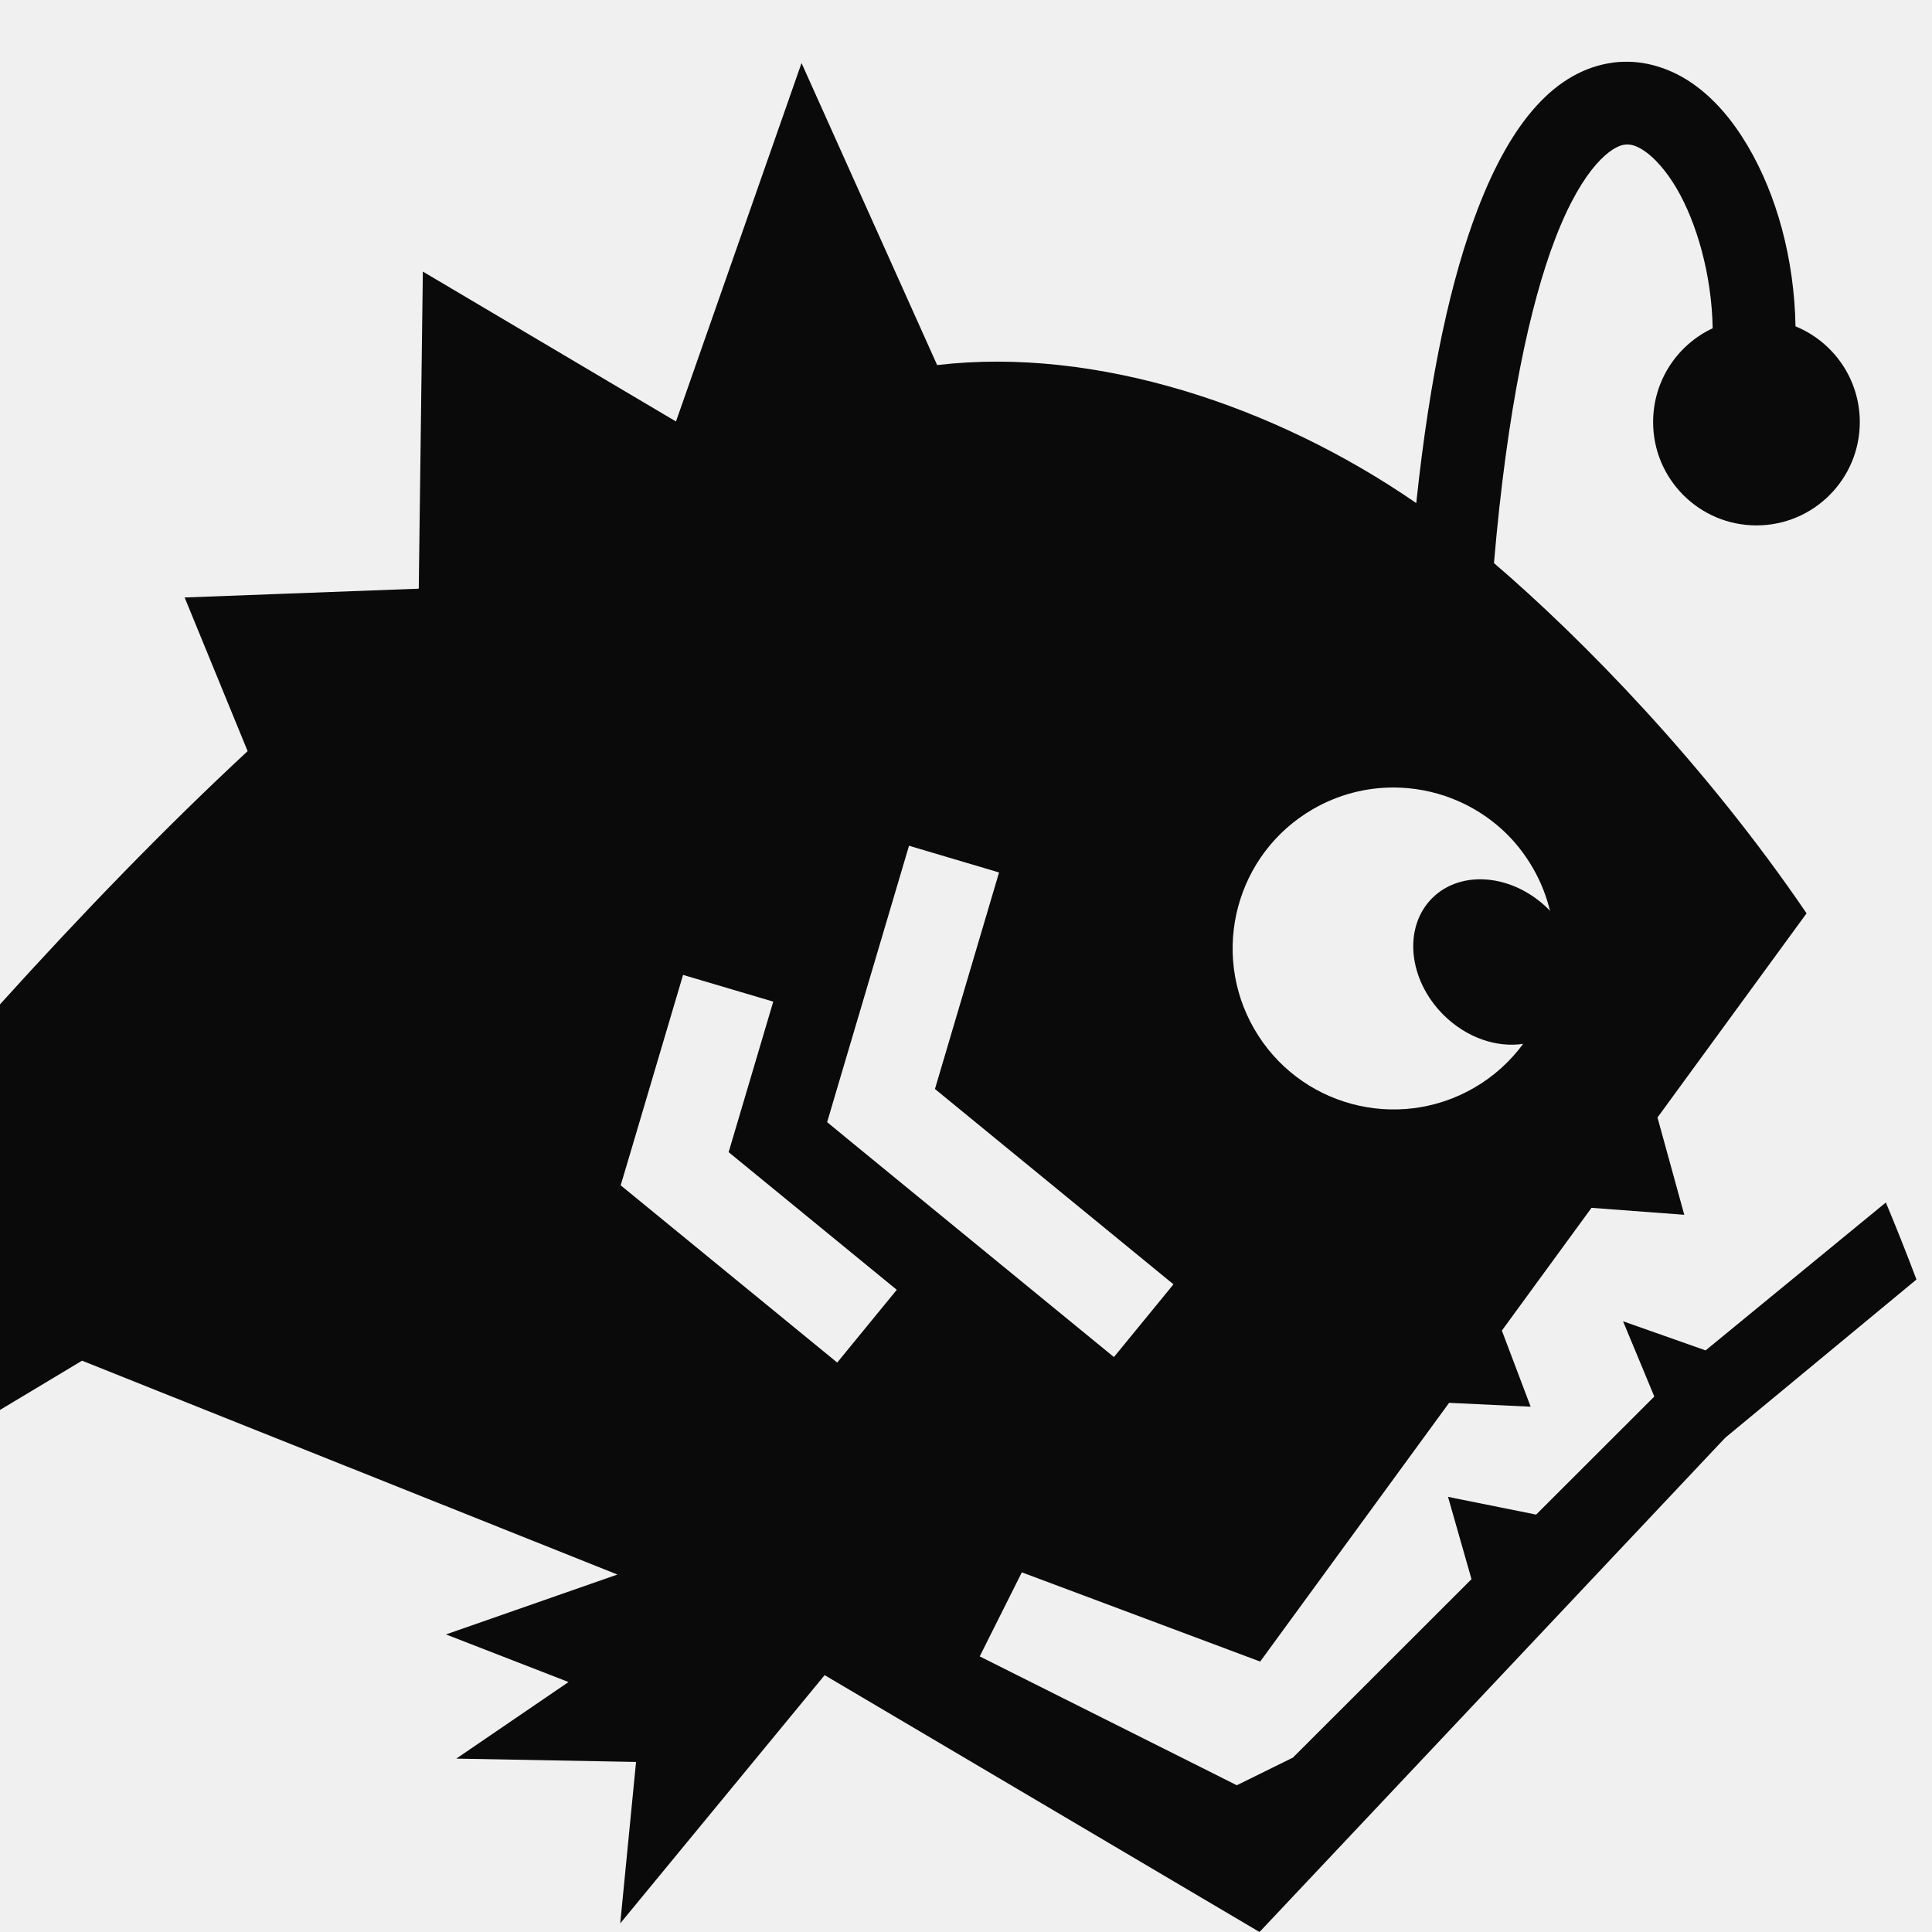
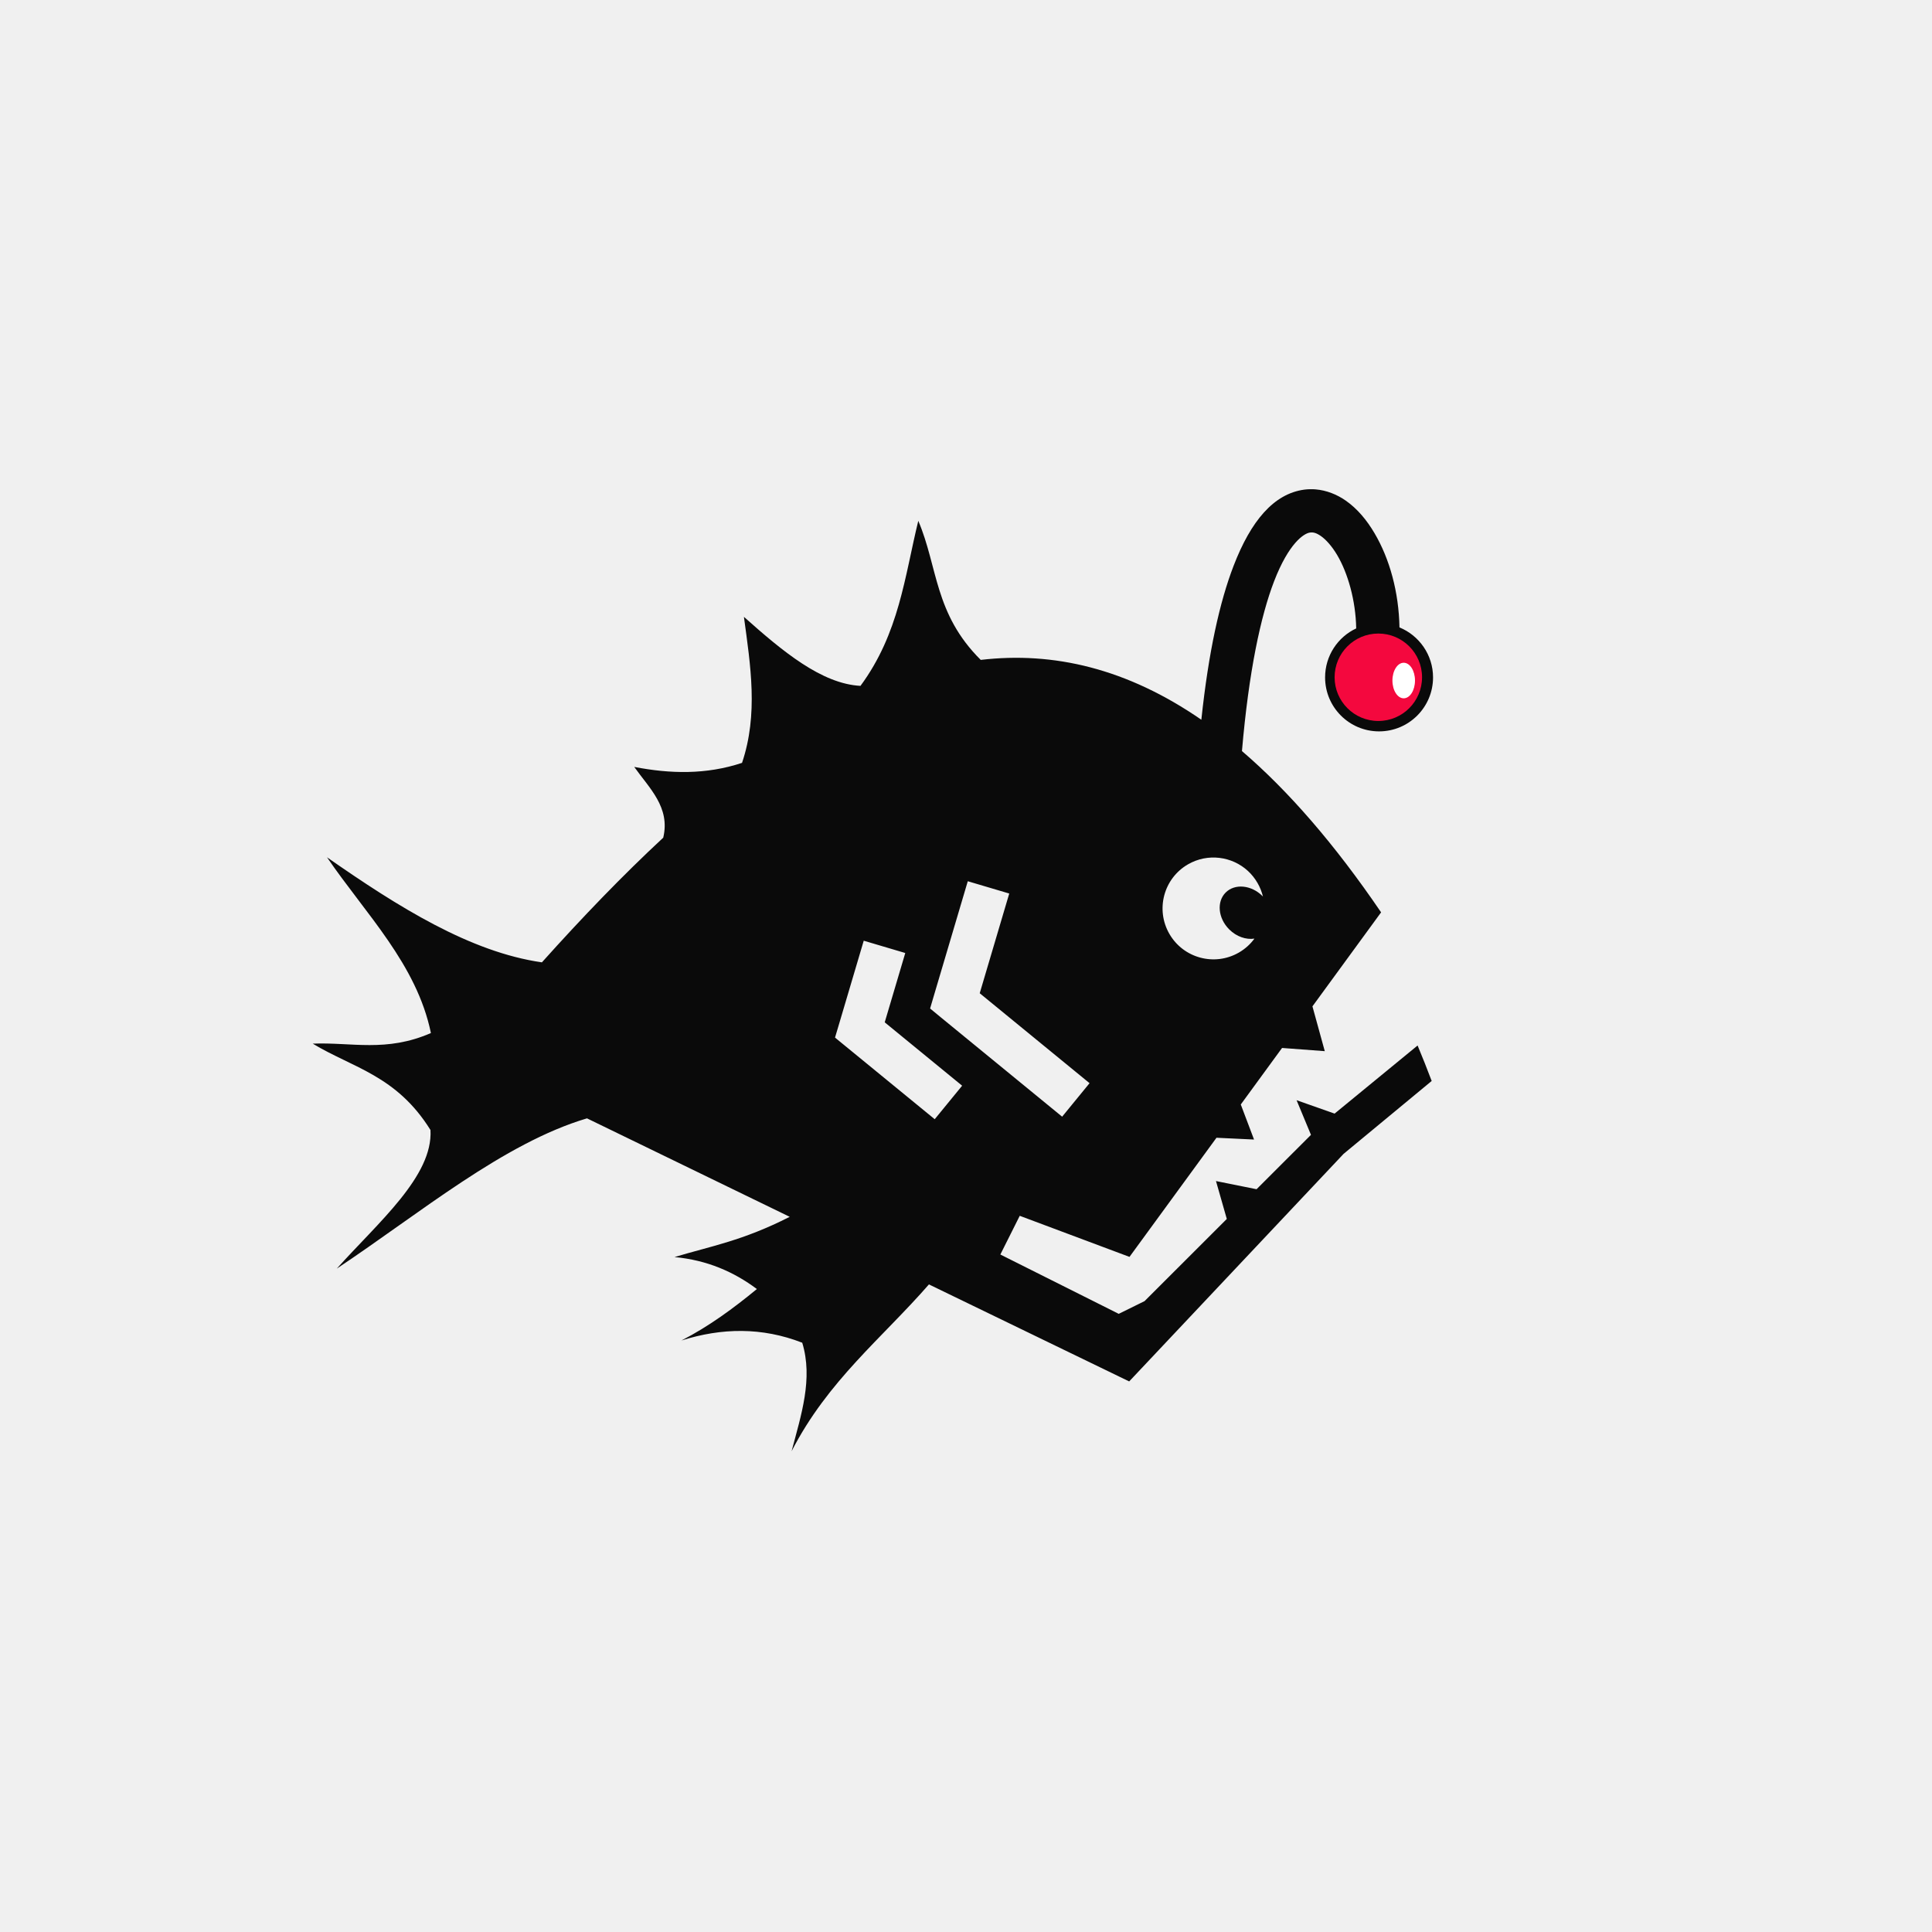
<svg xmlns="http://www.w3.org/2000/svg" viewBox="0 0 512 512" style="height: 512px; width: 512px;" version="1.1" id="svg8">
  <defs id="defs12" />
  <g id="g4493" transform="translate(-1078.237,-603.1186)" class="" style="fill:#1a1a1a">
    <path style="fill:#1a1a1a;fill-opacity:1" id="path4491" d="m 442.906,52.156 c -0.806,0.02 -1.617,0.076 -2.437,0.188 -13.124,1.79 -22.993,13.47 -30.47,32.875 -5.993,15.552 -10.81,37.088 -13.938,66.5 -32.023,-22.095 -63.766,-29.543 -95.28,-25.845 l -26.97,-60.063 -24.968,71.282 -50.343,-29.813 -0.813,63.064 -46.562,1.75 12.53,30.562 c -17.504,16.246 -34.963,34.403 -52.405,53.844 l -92.813,-45.375 44.876,75.906 -36.47,39.095 36.282,2.78 -40.47,59.876 108.064,-64.905 87.56,42.53 -49.75,17.376 35.564,13.814 -32.563,22.22 52.157,0.967 -4.593,46.845 59.312,-72.03 L 365,437.654 496.063,270.47 c -3.87,-6.63 -7.735,-12.974 -11.594,-19.095 l -119.376,150.97 -4.72,5.967 -6.78,-3.406 -44.344,-22.22 8.375,-16.717 37.53,18.81 118.536,-149.872 c -20.158,-29.63 -40.187,-52.59 -60.094,-69.656 2.96,-34.52 8.11,-58.353 13.875,-73.313 6.36,-16.51 12.884,-20.706 15.5,-21.062 1.306,-0.178 2.63,0.047 4.75,1.53 2.118,1.485 4.693,4.293 7,8.19 4.582,7.743 8.005,19.562 8.217,31.686 -7.95,3.715 -13.437,11.804 -13.437,21.157 0,12.878 10.436,23.313 23.313,23.313 12.876,0 23.312,-10.435 23.312,-23.313 0,-9.752 -6.002,-18.114 -14.5,-21.593 -0.284,-15.23 -4.225,-29.62 -10.813,-40.75 -3.322,-5.615 -7.346,-10.478 -12.375,-14 -3.77,-2.642 -8.322,-4.49 -13.125,-4.875 -0.8,-0.065 -1.6,-0.083 -2.406,-0.064 z m -52.344,158.156 c 3.147,-0.125 6.36,0.236 9.563,1.094 3.054,0.82 5.872,2.054 8.438,3.625 -0.14,0 -0.268,-0.03 -0.407,-0.03 -9.922,0 -17.97,6.636 -17.97,14.813 0.002,8.176 8.048,14.812 17.97,14.812 6.503,0 12.16,-2.86 15.313,-7.125 0.645,4.24 0.462,8.684 -0.72,13.094 -4.575,17.074 -22.11,27.2 -39.188,22.625 -17.074,-4.576 -27.23,-22.115 -22.656,-39.19 3.717,-13.872 16.022,-23.176 29.656,-23.718 z m -95.375,11.157 17.907,5.31 -12.75,43.064 47.437,38.844 -11.842,14.468 -52.25,-42.78 -4.782,-3.938 1.75,-5.938 z m -44.937,25.686 17.938,5.313 -8.875,29.936 33.437,27.375 -11.844,14.47 -38.25,-31.313 -4.812,-3.937 1.78,-5.97 z" />
  </g>
  <path d="m -1040.094,0 h 512 v 512 h -512 z" id="path2" style="opacity:1;vector-effect:none;fill:#0a0a0a;fill-opacity:1;stroke-width:1;stroke-linecap:butt;stroke-linejoin:miter;stroke-miterlimit:4;stroke-dasharray:none;stroke-dashoffset:0;stroke-opacity:1" />
  <g id="g4497" transform="translate(-1038.292,-3.889422)" class="">
    <path style="fill:#f4083e;fill-opacity:1" id="path4495" d="m 442.906,52.156 c -0.806,0.02 -1.617,0.076 -2.437,0.188 -13.124,1.79 -22.993,13.47 -30.47,32.875 -5.993,15.552 -10.81,37.088 -13.938,66.5 -32.023,-22.095 -63.766,-29.543 -95.28,-25.845 l -26.97,-60.063 -24.968,71.282 -50.343,-29.813 -0.813,63.064 -46.562,1.75 12.53,30.562 c -17.504,16.246 -34.963,34.403 -52.405,53.844 l -92.813,-45.375 44.876,75.906 -51.044,4.579 50.856,37.296 -40.47,59.876 108.064,-64.905 87.56,42.53 -49.75,17.376 35.564,13.814 -32.563,22.22 52.157,0.967 -4.593,46.845 59.312,-72.03 86.484,41.897 92.611,-98.285 38.04,-31.477 c -1.995,-5.297 -4.027,-10.388 -6.086,-15.318 l -35.847,29.413 -16.419,-5.79 6.217,14.968 -23.502,23.479 -17.523,-3.525 4.671,16.368 -35.521,35.489 -11.159,5.495 -6.78,-3.406 -44.344,-22.22 8.375,-16.717 47.4,17.743 37.574,-51.453 16.219,0.77 -5.725,-15.14 17.827,-24.412 18.448,1.383 -5.326,-19.351 L 473.69,234.907 c -20.158,-29.63 -40.187,-52.59 -60.094,-69.656 2.96,-34.52 8.11,-58.353 13.875,-73.313 6.36,-16.51 12.884,-20.706 15.5,-21.062 1.306,-0.178 2.63,0.047 4.75,1.53 2.118,1.485 4.693,4.293 7,8.19 4.582,7.743 8.005,19.562 8.217,31.686 -7.95,3.715 -13.437,11.804 -13.437,21.157 0,12.878 10.436,23.313 23.313,23.313 12.876,0 23.312,-10.435 23.312,-23.313 0,-9.752 -6.002,-18.114 -14.5,-21.593 -0.284,-15.23 -4.225,-29.62 -10.813,-40.75 -3.322,-5.615 -7.346,-10.478 -12.375,-14 -3.77,-2.642 -8.322,-4.49 -13.125,-4.875 -0.8,-0.065 -1.6,-0.083 -2.406,-0.064 z m -29.627,166.22 c 2.314,2.137 4.33,4.664 5.988,7.536 1.58,2.739 2.7,5.605 3.403,8.53 -0.099,-0.099 -0.168,-0.211 -0.267,-0.309 -7.016,-7.016 -17.399,-8.014 -23.181,-2.232 -5.78,5.783 -4.783,16.164 2.233,23.18 4.598,4.598 10.621,6.576 15.866,5.79 -2.542,3.454 -5.814,6.467 -9.768,8.75 -15.308,8.838 -34.867,3.599 -43.708,-11.712 -8.837,-15.309 -3.617,-34.892 11.691,-43.732 12.437,-7.181 27.717,-5.059 37.741,4.199 z M 295.187,221.469 l 17.907,5.31 -12.75,43.064 47.437,38.844 -11.842,14.468 -52.25,-42.78 -4.782,-3.938 1.75,-5.938 z m -44.937,25.686 17.938,5.313 -8.875,29.936 33.437,27.375 -11.844,14.47 -38.25,-31.313 -4.812,-3.937 1.78,-5.97 z" />
  </g>
  <path style="fill:#0a0a0a;fill-opacity:1" id="path4509" d="m 380.278,-516.268 c -0.806,0.02 -1.617,0.076 -2.437,0.188 -13.124,1.79 -22.993,13.47 -30.47,32.875 -5.993,15.552 -10.81,37.088 -13.938,66.5 -32.023,-22.095 -63.766,-29.543 -95.28,-25.845 l -26.97,-60.063 -24.968,71.282 -50.343,-29.813 -0.813,63.064 -46.562,1.75 12.53,30.562 c -17.504,16.246 -34.963,34.403 -52.405,53.844 l -92.813,-45.375 44.876,75.906 -51.044,4.579 50.856,37.296 -40.47,59.876 108.064,-64.905 87.56,42.53 -49.75,17.376 35.564,13.814 -32.563,22.22 52.157,0.967 -4.593,46.845 59.312,-72.03 86.484,41.897 92.611,-98.285 38.04,-31.477 c -1.995,-5.297 -4.027,-10.388 -6.086,-15.318 l -35.847,29.413 -16.419,-5.79 6.217,14.968 -23.502,23.479 -17.523,-3.525 4.671,16.368 -35.521,35.489 -11.159,5.495 -6.78,-3.406 -44.344,-22.22 8.375,-16.717 47.4,17.743 37.574,-51.453 16.219,0.77 -5.725,-15.14 17.827,-24.412 18.448,1.383 -5.326,-19.351 29.65,-40.602 c -20.158,-29.63 -40.187,-52.59 -60.094,-69.656 2.96,-34.52 8.11,-58.353 13.875,-73.313 6.36,-16.51 12.884,-20.706 15.5,-21.062 1.306,-0.178 2.63,0.047 4.75,1.53 2.118,1.485 4.693,4.293 7,8.19 4.582,7.743 8.005,19.562 8.217,31.686 -7.95,3.715 -13.437,11.804 -13.437,21.157 0,12.878 10.436,23.313 23.313,23.313 12.876,0 23.312,-10.435 23.312,-23.313 0,-9.752 -6.002,-18.114 -14.5,-21.593 -0.284,-15.23 -4.225,-29.62 -10.813,-40.75 -3.322,-5.615 -7.346,-10.478 -12.375,-14 -3.77,-2.642 -8.322,-4.49 -13.125,-4.875 -0.8,-0.065 -1.6,-0.083 -2.406,-0.064 z m -29.627,166.22 c 2.314,2.137 4.33,4.664 5.988,7.536 1.58,2.739 2.7,5.605 3.403,8.53 -0.099,-0.099 -0.168,-0.211 -0.267,-0.309 -7.016,-7.016 -17.399,-8.014 -23.181,-2.232 -5.78,5.783 -4.783,16.164 2.233,23.18 4.598,4.598 10.621,6.576 15.866,5.79 -2.542,3.454 -5.814,6.467 -9.768,8.75 -15.308,8.838 -34.867,3.599 -43.708,-11.712 -8.837,-15.309 -3.617,-34.892 11.691,-43.732 12.437,-7.181 27.717,-5.059 37.741,4.199 z m -118.092,3.093 17.907,5.31 -12.75,43.064 47.437,38.844 -11.842,14.468 -52.25,-42.78 -4.782,-3.938 1.75,-5.938 z m -44.937,25.686 17.938,5.313 -8.875,29.936 33.437,27.375 -11.844,14.47 -38.25,-31.313 -4.812,-3.937 1.78,-5.97 z" />
-   <path d="m 467.23,597.81 c -0.947,0.024 -1.9,0.089 -2.863,0.221 -15.417,2.103 -27.01,15.824 -35.794,38.619 -7.04,18.269 -12.699,43.568 -16.373,78.119 -37.618,-25.956 -84.972,-41.503 -126.966,-36.576 l -35.939,-80.037 -33.271,94.987 -67.085,-39.727 -1.083,84.036 -62.046,2.332 16.697,40.725 c -23.325,21.649 -46.59,45.844 -69.832,71.75 l -123.678,-60.465 59.8,101.149 -68.018,6.101 67.768,49.699 -53.928,79.788 144.001,-86.489 141.885,56.673 -45.438,15.87 32.481,12.617 -29.74,20.294 47.636,0.883 -4.195,42.785 54.171,-65.787 115.245,68.068 123.41,-130.971 50.69,-41.945 c -2.658,-7.059 -5.366,-13.843 -8.11,-20.412 l -47.768,39.194 -21.879,-7.715 8.285,19.945 -31.318,31.287 -23.351,-4.697 6.224,21.811 -47.334,47.291 -14.87,7.323 -9.035,-4.539 -59.091,-29.609 11.16,-22.276 63.163,23.643 50.069,-68.563 21.612,1.027 -7.629,-20.174 23.756,-32.531 24.583,1.842 -7.098,-25.786 39.511,-54.105 c -26.862,-39.484 -59.461,-72.772 -82.846,-92.82 3.477,-40.552 9.527,-68.549 16.299,-86.123 7.471,-19.395 15.135,-24.324 18.208,-24.742 1.534,-0.209 3.09,0.055 5.58,1.797 2.488,1.744 5.513,5.043 8.223,9.621 5.383,9.096 9.404,22.98 9.653,37.222 -9.339,4.364 -15.785,13.866 -15.785,24.854 0,15.128 12.259,27.386 27.386,27.386 15.126,0 27.385,-12.258 27.385,-27.386 0,-11.456 -7.051,-21.279 -17.034,-25.366 -0.334,-17.891 -4.963,-34.795 -12.702,-47.87 -3.902,-6.596 -8.63,-12.309 -14.537,-16.446 -4.429,-3.104 -9.776,-5.275 -15.418,-5.727 -0.94,-0.076 -1.88,-0.098 -2.826,-0.075 z m -32.086,203.647 c 3.083,2.848 5.77,6.215 7.98,10.042 2.105,3.65 3.598,7.468 4.535,11.366 -0.132,-0.132 -0.224,-0.281 -0.355,-0.412 -9.349,-9.349 -23.185,-10.68 -30.89,-2.975 -7.702,7.706 -6.373,21.54 2.976,30.889 6.128,6.128 14.153,8.763 21.142,7.715 -3.387,4.603 -7.747,8.618 -13.016,11.659 -20.399,11.777 -46.463,4.796 -58.244,-15.607 -11.776,-20.4 -4.82,-46.496 15.579,-58.275 16.573,-9.569 36.935,-6.741 50.292,5.595 z m -157.364,4.122 23.862,7.076 -16.99,57.385 63.212,51.762 -15.78,19.279 -69.626,-57.007 -6.372,-5.248 2.332,-7.913 z m -59.881,34.228 23.903,7.08 -11.826,39.891 44.557,36.479 -15.783,19.282 -50.97,-41.726 -6.412,-5.246 2.372,-7.955 z" id="path4535" style="fill:#0a0a0a;fill-opacity:1;stroke-width:1" />
  <path style="fill:#000000;fill-opacity:1" id="path4513" d="m -1015.322,570.576 h 512 V 1082.576 H -1015.322 Z" />
-   <g id="g4517" transform="translate(-1015.322,570.5763)" class="">
-     <path style="fill:#f4083e;fill-opacity:1" id="path4515" d="m 442.906,52.156 c -0.806,0.02 -1.617,0.076 -2.437,0.188 -13.124,1.79 -22.993,13.47 -30.47,32.875 -5.993,15.552 -10.81,37.088 -13.938,66.5 -32.023,-22.095 -63.766,-29.543 -95.28,-25.845 l -26.97,-60.063 -24.968,71.282 -50.343,-29.813 -0.813,63.064 -46.562,1.75 12.53,30.562 c -17.504,16.246 -34.963,34.403 -52.405,53.844 l -92.813,-45.375 44.876,75.906 -36.47,39.095 36.282,2.78 -40.47,59.876 108.064,-64.905 87.56,42.53 -49.75,17.376 35.564,13.814 -32.563,22.22 52.157,0.967 -4.593,46.845 59.312,-72.03 L 365,437.654 496.063,270.47 c -3.87,-6.63 -7.735,-12.974 -11.594,-19.095 l -119.376,150.97 -4.72,5.967 -6.78,-3.406 -44.344,-22.22 8.375,-16.717 37.53,18.81 118.536,-149.872 c -20.158,-29.63 -40.187,-52.59 -60.094,-69.656 2.96,-34.52 8.11,-58.353 13.875,-73.313 6.36,-16.51 12.884,-20.706 15.5,-21.062 1.306,-0.178 2.63,0.047 4.75,1.53 2.118,1.485 4.693,4.293 7,8.19 4.582,7.743 8.005,19.562 8.217,31.686 -7.95,3.715 -13.437,11.804 -13.437,21.157 0,12.878 10.436,23.313 23.313,23.313 12.876,0 23.312,-10.435 23.312,-23.313 0,-9.752 -6.002,-18.114 -14.5,-21.593 -0.284,-15.23 -4.225,-29.62 -10.813,-40.75 -3.322,-5.615 -7.346,-10.478 -12.375,-14 -3.77,-2.642 -8.322,-4.49 -13.125,-4.875 -0.8,-0.065 -1.6,-0.083 -2.406,-0.064 z m -52.344,158.156 c 3.147,-0.125 6.36,0.236 9.563,1.094 3.054,0.82 5.872,2.054 8.438,3.625 -0.14,0 -0.268,-0.03 -0.407,-0.03 -9.922,0 -17.97,6.636 -17.97,14.813 0.002,8.176 8.048,14.812 17.97,14.812 6.503,0 12.16,-2.86 15.313,-7.125 0.645,4.24 0.462,8.684 -0.72,13.094 -4.575,17.074 -22.11,27.2 -39.188,22.625 -17.074,-4.576 -27.23,-22.115 -22.656,-39.19 3.717,-13.872 16.022,-23.176 29.656,-23.718 z m -95.375,11.157 17.907,5.31 -12.75,43.064 47.437,38.844 -11.842,14.468 -52.25,-42.78 -4.782,-3.938 1.75,-5.938 z m -44.937,25.686 17.938,5.313 -8.875,29.936 33.437,27.375 -11.844,14.47 -38.25,-31.313 -4.812,-3.937 1.78,-5.97 z" />
+   <g id="g4517" transform="translate(-1015.322,570.5763)" class="" style="stroke:#000000;stroke-opacity:1">
+     <path style="fill:#f4083e;fill-opacity:1;stroke:#000000;stroke-opacity:1" id="path4515" d="m 442.906,52.156 c -0.806,0.02 -1.617,0.076 -2.437,0.188 -13.124,1.79 -22.993,13.47 -30.47,32.875 -5.993,15.552 -10.81,37.088 -13.938,66.5 -32.023,-22.095 -63.766,-29.543 -95.28,-25.845 l -26.97,-60.063 -24.968,71.282 -50.343,-29.813 -0.813,63.064 -46.562,1.75 12.53,30.562 c -17.504,16.246 -34.963,34.403 -52.405,53.844 l -92.813,-45.375 44.876,75.906 -36.47,39.095 36.282,2.78 -40.47,59.876 108.064,-64.905 87.56,42.53 -49.75,17.376 35.564,13.814 -32.563,22.22 52.157,0.967 -4.593,46.845 59.312,-72.03 L 365,437.654 496.063,270.47 c -3.87,-6.63 -7.735,-12.974 -11.594,-19.095 l -119.376,150.97 -4.72,5.967 -6.78,-3.406 -44.344,-22.22 8.375,-16.717 37.53,18.81 118.536,-149.872 c -20.158,-29.63 -40.187,-52.59 -60.094,-69.656 2.96,-34.52 8.11,-58.353 13.875,-73.313 6.36,-16.51 12.884,-20.706 15.5,-21.062 1.306,-0.178 2.63,0.047 4.75,1.53 2.118,1.485 4.693,4.293 7,8.19 4.582,7.743 8.005,19.562 8.217,31.686 -7.95,3.715 -13.437,11.804 -13.437,21.157 0,12.878 10.436,23.313 23.313,23.313 12.876,0 23.312,-10.435 23.312,-23.313 0,-9.752 -6.002,-18.114 -14.5,-21.593 -0.284,-15.23 -4.225,-29.62 -10.813,-40.75 -3.322,-5.615 -7.346,-10.478 -12.375,-14 -3.77,-2.642 -8.322,-4.49 -13.125,-4.875 -0.8,-0.065 -1.6,-0.083 -2.406,-0.064 z m -52.344,158.156 c 3.147,-0.125 6.36,0.236 9.563,1.094 3.054,0.82 5.872,2.054 8.438,3.625 -0.14,0 -0.268,-0.03 -0.407,-0.03 -9.922,0 -17.97,6.636 -17.97,14.813 0.002,8.176 8.048,14.812 17.97,14.812 6.503,0 12.16,-2.86 15.313,-7.125 0.645,4.24 0.462,8.684 -0.72,13.094 -4.575,17.074 -22.11,27.2 -39.188,22.625 -17.074,-4.576 -27.23,-22.115 -22.656,-39.19 3.717,-13.872 16.022,-23.176 29.656,-23.718 z m -95.375,11.157 17.907,5.31 -12.75,43.064 47.437,38.844 -11.842,14.468 -52.25,-42.78 -4.782,-3.938 1.75,-5.938 z m -44.937,25.686 17.938,5.313 -8.875,29.936 33.437,27.375 -11.844,14.47 -38.25,-31.313 -4.812,-3.937 1.78,-5.97 z" />
  </g>
  <path style="opacity:1;vector-effect:none;fill:none;fill-opacity:1;stroke-width:3;stroke-linecap:butt;stroke-linejoin:miter;stroke-miterlimit:4;stroke-dasharray:none;stroke-dashoffset:0;stroke-opacity:1;stroke:#000000" id="path4537" d="M 36.881,590.102 H 548.881 V 1102.102 H 36.881 Z" />
-   <path style="fill:#0a0a0a;fill-opacity:1;stroke-width:1" d="m 430.35,16.363 c -0.947,0.024 -1.9,0.089 -2.863,0.221 -15.417,2.103 -27.012,15.824 -35.795,38.619 -7.04,18.269 -12.698,43.568 -16.373,78.119 -37.618,-25.956 -84.971,-41.504 -126.965,-36.576 l -35.94,-80.037 -33.271,94.988 -67.084,-39.729 -1.084,84.037 -62.047,2.332 16.697,40.725 C 43.707,219.405 21.843,242.017 0,266.164 v 107.486 l 21.736,-13.055 141.885,56.674 -45.438,15.871 32.482,12.615 -29.74,20.295 47.635,0.883 -4.193,42.785 54.17,-65.787 L 333.783,512 457.191,381.029 l 50.691,-41.945 c -2.658,-7.059 -5.367,-13.843 -8.111,-20.412 l -47.768,39.195 -21.879,-7.717 8.285,19.945 -31.317,31.287 -23.352,-4.697 6.225,21.811 -47.334,47.291 -14.869,7.324 -9.035,-4.539 -59.092,-29.609 11.16,-22.277 63.164,23.644 50.068,-68.564 21.613,1.027 -7.631,-20.174 23.756,-32.531 24.584,1.842 -7.098,-25.785 39.51,-54.105 c -26.862,-39.484 -59.46,-72.772 -82.846,-92.82 3.477,-40.552 9.527,-68.549 16.299,-86.123 7.471,-19.395 15.136,-24.324 18.209,-24.742 1.534,-0.209 3.09,0.055 5.58,1.797 2.488,1.744 5.512,5.043 8.223,9.621 5.383,9.096 9.403,22.98 9.652,37.223 -9.339,4.364 -15.785,13.866 -15.785,24.854 0,15.128 12.26,27.387 27.387,27.387 15.126,0 27.385,-12.259 27.385,-27.387 0,-11.456 -7.05,-21.278 -17.033,-25.365 -0.334,-17.891 -4.962,-34.794 -12.701,-47.869 -3.902,-6.596 -8.629,-12.31 -14.537,-16.447 -4.429,-3.104 -9.778,-5.274 -15.42,-5.727 -0.94,-0.076 -1.879,-0.097 -2.826,-0.074 z M 369.32,208.697 c 10.61,0.016 21.01,3.988 28.941,11.312 v 0 c 3.083,2.848 5.771,6.216 7.98,10.043 2.105,3.65 3.596,7.467 4.533,11.365 -0.132,-0.132 -0.223,-0.281 -0.353,-0.412 -9.349,-9.349 -23.186,-10.679 -30.891,-2.975 -7.702,7.706 -6.375,21.542 2.975,30.891 6.128,6.128 14.153,8.763 21.143,7.715 -3.387,4.603 -7.747,8.617 -13.016,11.658 -20.399,11.777 -46.463,4.797 -58.244,-15.605 -11.776,-20.4 -4.819,-46.496 15.58,-58.275 6.733,-3.887 14.09,-5.728 21.35,-5.717 z m -128.422,15.436 23.863,7.076 -16.99,57.385 63.211,51.762 -15.779,19.279 -69.625,-57.008 -6.373,-5.246 2.332,-7.914 z m -59.881,34.229 23.904,7.078 -11.826,39.893 44.557,36.479 -15.783,19.281 -50.971,-41.727 -6.412,-5.246 2.371,-7.955 z" id="path4561" />
+   <path style="fill:#0a0a0a;fill-opacity:1;stroke-width:1" d="m -104.219,118.163 c -0.558,0.014 -1.119,0.052 -1.687,0.13 -9.084,1.239 -15.915,9.323 -21.091,22.755 -4.148,10.765 -7.482,25.671 -9.647,46.029 -22.165,-15.293 -50.066,-24.455 -74.809,-21.551 l -21.176,-47.159 -19.604,55.968 -39.527,-23.408 -0.639,49.516 -36.559,1.374 9.838,23.995 c -12.914,11.986 -25.797,25.31 -38.667,39.537 v 63.332 l 12.807,-7.692 83.6,33.393 -26.772,9.351 19.139,7.433 -17.523,11.958 28.067,0.52 -2.471,25.209 31.918,-38.763 67.904,40.107 72.714,-77.169 29.868,-24.715 c -1.566,-4.159 -3.162,-8.157 -4.779,-12.027 l -28.145,23.094 -12.891,-4.547 4.882,11.752 -18.452,18.435 -13.759,-2.768 3.668,12.851 -27.89,27.864 -8.761,4.316 -5.324,-2.674 -34.818,-17.446 6.576,-13.126 37.217,13.932 29.501,-40.399 12.735,0.605 -4.496,-11.887 13.997,-19.168 14.485,1.085 -4.182,-15.193 23.28,-31.88 c -15.827,-23.264 -35.035,-42.878 -48.814,-54.691 2.049,-23.893 5.613,-40.39 9.603,-50.745 4.402,-11.428 8.918,-14.332 10.729,-14.578 0.904,-0.123 1.82,0.032 3.288,1.059 1.466,1.028 3.248,2.971 4.845,5.669 3.171,5.359 5.541,13.54 5.687,21.932 -5.503,2.571 -9.301,8.17 -9.301,14.644 0,8.914 7.224,16.137 16.137,16.137 8.912,0 16.135,-7.223 16.135,-16.137 0,-6.75 -4.154,-12.537 -10.036,-14.945 -0.197,-10.542 -2.924,-20.501 -7.484,-28.205 -2.299,-3.886 -5.085,-7.253 -8.565,-9.691 -2.609,-1.829 -5.761,-3.108 -9.086,-3.374 -0.554,-0.045 -1.107,-0.057 -1.665,-0.044 z m -35.959,113.325 c 6.252,0.009 12.38,2.35 17.053,6.665 v 0 c 1.817,1.678 3.4,3.663 4.702,5.917 1.24,2.151 2.119,4.4 2.671,6.697 -0.078,-0.078 -0.131,-0.166 -0.208,-0.243 -5.509,-5.509 -13.661,-6.292 -18.201,-1.753 -4.538,4.54 -3.756,12.693 1.753,18.201 3.61,3.61 8.339,5.163 12.457,4.546 -1.996,2.712 -4.564,5.077 -7.669,6.869 -12.019,6.939 -27.377,2.827 -34.318,-9.195 -6.939,-12.02 -2.839,-27.396 9.18,-34.337 3.967,-2.29 8.302,-3.375 12.579,-3.368 z m -75.668,9.095 14.061,4.169 -10.011,33.812 37.245,30.499 -9.297,11.36 -41.024,-33.59 -3.755,-3.091 1.374,-4.663 z m -35.282,20.168 14.085,4.171 -6.968,23.505 26.253,21.494 -9.3,11.361 -30.033,-24.586 -3.778,-3.091 1.397,-4.687 z" id="path4561" />
+   <g style="stroke:#000000;stroke-opacity:1;fill:#0a0a0a;fill-opacity:1" class="" transform="translate(-444.7446,990.2557)" id="g4495">
+     <path d="m 442.906,52.156 c -0.806,0.02 -1.617,0.076 -2.437,0.188 -13.124,1.79 -22.993,13.47 -30.47,32.875 -5.993,15.552 -10.81,37.088 -13.938,66.5 -32.023,-22.095 -63.766,-29.543 -95.28,-25.845 l -26.97,-60.063 -24.968,71.282 -50.343,-29.813 -0.813,63.064 -46.562,1.75 12.53,30.562 c -17.504,16.246 -34.963,34.403 -52.405,53.844 l -92.813,-45.375 44.876,75.906 -36.47,39.095 36.282,2.78 -40.47,59.876 108.064,-64.905 87.56,42.53 -49.75,17.376 35.564,13.814 -32.563,22.22 52.157,0.967 -4.593,46.845 59.312,-72.03 L 365,437.654 496.063,270.47 c -3.87,-6.63 -7.735,-12.974 -11.594,-19.095 l -119.376,150.97 -4.72,5.967 -6.78,-3.406 -44.344,-22.22 8.375,-16.717 37.53,18.81 118.536,-149.872 c -20.158,-29.63 -40.187,-52.59 -60.094,-69.656 2.96,-34.52 8.11,-58.353 13.875,-73.313 6.36,-16.51 12.884,-20.706 15.5,-21.062 1.306,-0.178 2.63,0.047 4.75,1.53 2.118,1.485 4.693,4.293 7,8.19 4.582,7.743 8.005,19.562 8.217,31.686 -7.95,3.715 -13.437,11.804 -13.437,21.157 0,12.878 10.436,23.313 23.313,23.313 12.876,0 23.312,-10.435 23.312,-23.313 0,-9.752 -6.002,-18.114 -14.5,-21.593 -0.284,-15.23 -4.225,-29.62 -10.813,-40.75 -3.322,-5.615 -7.346,-10.478 -12.375,-14 -3.77,-2.642 -8.322,-4.49 -13.125,-4.875 -0.8,-0.065 -1.6,-0.083 -2.406,-0.064 z m -52.344,158.156 c 3.147,-0.125 6.36,0.236 9.563,1.094 3.054,0.82 5.872,2.054 8.438,3.625 -0.14,0 -0.268,-0.03 -0.407,-0.03 -9.922,0 -17.97,6.636 -17.97,14.813 0.002,8.176 8.048,14.812 17.97,14.812 6.503,0 12.16,-2.86 15.313,-7.125 0.645,4.24 0.462,8.684 -0.72,13.094 -4.575,17.074 -22.11,27.2 -39.188,22.625 -17.074,-4.576 -27.23,-22.115 -22.656,-39.19 3.717,-13.872 16.022,-23.176 29.656,-23.718 z m -95.375,11.157 17.907,5.31 -12.75,43.064 47.437,38.844 -11.842,14.468 -52.25,-42.78 -4.782,-3.938 1.75,-5.938 z m -44.937,25.686 17.938,5.313 -8.875,29.936 33.437,27.375 -11.844,14.47 -38.25,-31.313 -4.812,-3.937 1.78,-5.97 z" id="path4493" style="fill:#0a0a0a;fill-opacity:1;stroke:#000000;stroke-opacity:1" />
+   </g>
+   <path d="m 1138.131,339.148 c -0.806,0.02 -1.617,0.076 -2.437,0.188 -13.124,1.79 -22.993,13.47 -30.47,32.875 -5.993,15.552 -10.81,37.088 -13.938,66.5 -32.023,-22.095 -63.766,-29.543 -95.28,-25.845 l -26.97,-60.063 -24.968,71.282 -50.343,-29.813 -0.813,63.064 -46.562,1.75 12.53,30.562 c -17.504,16.246 -34.963,34.403 -52.405,53.844 l -92.813,-45.375 44.876,75.906 -51.044,4.579 50.856,37.296 -40.47,59.876 108.064,-64.905 87.56,42.53 -49.75,17.376 35.564,13.814 -32.563,22.22 52.157,0.967 -4.593,46.845 59.312,-72.03 86.484,41.897 92.611,-98.285 38.04,-31.477 c -1.995,-5.297 -4.027,-10.388 -6.086,-15.318 l -35.847,29.413 -16.419,-5.79 6.217,14.968 -23.502,23.479 -17.523,-3.525 4.671,16.368 -35.521,35.489 -11.159,5.495 -6.78,-3.406 -44.344,-22.22 8.375,-16.717 47.4,17.743 37.574,-51.453 16.219,0.77 -5.726,-15.14 17.827,-24.412 18.448,1.383 -5.327,-19.351 29.65,-40.602 c -20.158,-29.63 -40.187,-52.59 -60.094,-69.656 2.96,-34.52 8.11,-58.353 13.875,-73.313 6.36,-16.51 12.884,-20.706 15.5,-21.062 1.306,-0.178 2.63,0.047 4.75,1.53 2.118,1.485 4.693,4.293 7,8.19 4.582,7.743 8.005,19.562 8.217,31.686 -7.95,3.715 -13.437,11.804 -13.437,21.157 0,12.878 10.436,23.313 23.313,23.313 12.876,0 23.312,-10.435 23.312,-23.313 0,-9.752 -6.002,-18.114 -14.5,-21.593 -0.284,-15.23 -4.225,-29.62 -10.813,-40.75 -3.322,-5.615 -7.346,-10.478 -12.375,-14 -3.77,-2.642 -8.322,-4.49 -13.125,-4.875 -0.8,-0.065 -1.6,-0.083 -2.406,-0.064 z m -29.627,166.22 c 2.314,2.137 4.33,4.664 5.989,7.536 1.58,2.739 2.7,5.605 3.403,8.53 -0.099,-0.099 -0.168,-0.211 -0.267,-0.309 -7.016,-7.016 -17.399,-8.014 -23.181,-2.232 -5.78,5.783 -4.783,16.164 2.233,23.18 4.598,4.598 10.621,6.576 15.866,5.79 -2.542,3.454 -5.814,6.467 -9.768,8.75 -15.308,8.838 -34.867,3.599 -43.708,-11.712 -8.838,-15.309 -3.617,-34.892 11.691,-43.732 12.437,-7.181 27.717,-5.059 37.741,4.199 z m -118.092,3.093 17.907,5.31 -12.75,43.064 47.437,38.844 -11.842,14.468 -52.25,-42.78 -4.782,-3.938 1.75,-5.938 z m -44.937,25.686 17.938,5.313 -8.875,29.936 33.437,27.375 -11.844,14.47 -38.25,-31.313 -4.812,-3.937 1.78,-5.97 z" id="path4497" style="fill:#0a0a0a;fill-opacity:1;font-variant-east_asian:normal;opacity:1;vector-effect:none;stroke-width:1;stroke-linecap:butt;stroke-linejoin:miter;stroke-miterlimit:4;stroke-dasharray:none;stroke-dashoffset:0;stroke-opacity:1" />
+   <circle style="opacity:1;vector-effect:none;fill:#f4083e;fill-opacity:1;stroke:none;stroke-width:3;stroke-linecap:butt;stroke-linejoin:miter;stroke-miterlimit:4;stroke-dasharray:none;stroke-dashoffset:0;stroke-opacity:1" id="path4499" cx="1167.726" cy="420.369" r="18.883" />
+   <circle r="23.369" cy="420.369" cx="1255.551" id="circle4515" style="opacity:1;vector-effect:none;fill:#f4083e;fill-opacity:1;stroke:none;stroke-width:3;stroke-linecap:butt;stroke-linejoin:miter;stroke-miterlimit:4;stroke-dasharray:none;stroke-dashoffset:0;stroke-opacity:1" />
+   <ellipse cy="421.78" cx="1178.689" id="circle4517" style="opacity:1;vector-effect:none;fill:#ffffff;fill-opacity:1;stroke:none;stroke-width:3;stroke-linecap:butt;stroke-linejoin:miter;stroke-miterlimit:4;stroke-dasharray:none;stroke-dashoffset:0;stroke-opacity:1" rx="4.871" ry="7.678" />
+   <circle r="18.883" cy="484.033" cx="1254.017" id="circle4519" style="opacity:1;vector-effect:none;fill:#f4083e;fill-opacity:1;stroke:none;stroke-width:3;stroke-linecap:butt;stroke-linejoin:miter;stroke-miterlimit:4;stroke-dasharray:none;stroke-dashoffset:0;stroke-opacity:1" />
+   <path d="m 1326.882,463.157 c -0.099,-0.099 -0.168,-0.211 -0.267,-0.309 -7.016,-7.016 -17.399,-8.014 -23.181,-2.232 -5.78,5.783 -4.783,16.164 2.233,23.18 4.598,4.598 10.621,6.576 15.866,5.79 -2.542,3.454 4.645,-29.354 5.349,-26.429 z" id="path4497-8" style="opacity:1;vector-effect:none;fill:#f4083e;fill-opacity:1;stroke:none;stroke-width:3;stroke-linecap:butt;stroke-linejoin:miter;stroke-miterlimit:4;stroke-dasharray:none;stroke-dashoffset:0;stroke-opacity:1" />
+   <path style="opacity:1;vector-effect:none;fill:#f4083e;fill-opacity:1;stroke:none;stroke-width:3;stroke-linecap:butt;stroke-linejoin:miter;stroke-miterlimit:4;stroke-dasharray:none;stroke-dashoffset:0;stroke-opacity:1" id="path4550" d="m 1113.674,524.541 c -5.158,-4.306 -11.782,-5.427 -15.698,-1.512 -3.914,3.916 -3.302,11.011 1.512,15.697 5.962,5.804 12.478,5.696 16.102,-0.924 2.168,-3.96 2.631,-9.464 -1.917,-13.262 z" />
+   <ellipse ry="4.902" rx="3.11" style="opacity:1;vector-effect:none;fill:#ffffff;fill-opacity:1;stroke:none;stroke-width:3;stroke-linecap:butt;stroke-linejoin:miter;stroke-miterlimit:4;stroke-dasharray:none;stroke-dashoffset:0;stroke-opacity:1" id="ellipse4552" cx="424.708" cy="1158.333" transform="rotate(-44.18854)" />
+   <path style="opacity:1;vector-effect:none;fill:#0a0a0a;fill-opacity:1;stroke-width:1;stroke-linecap:butt;stroke-linejoin:miter;stroke-miterlimit:4;stroke-dasharray:none;stroke-dashoffset:0;stroke-opacity:1" id="path4554" d="m 1138.131,734.936 c -0.806,0.02 -1.617,0.076 -2.437,0.188 -13.124,1.79 -22.993,13.47 -30.47,32.875 -5.993,15.552 -10.81,37.088 -13.938,66.5 -32.023,-22.095 -63.766,-29.543 -95.28,-25.845 -20.126,-20.021 -18.438,-40.042 -26.97,-60.063 -5.885,24.065 -8.234,48.573 -24.968,71.282 -16.781,-0.898 -33.562,-14.848 -50.343,-29.813 2.848,21.021 6.263,42.043 -0.813,63.064 -15.521,5.154 -31.041,4.753 -46.562,1.75 6.549,9.238 15.653,17.455 12.53,30.562 -17.504,16.246 -34.963,34.403 -52.405,53.844 -30.938,-4.449 -61.875,-23.797 -92.813,-45.375 16.677,24.443 38.759,46.183 44.876,75.906 -19.318,8.437 -34.311,3.899 -51.044,4.579 17.339,10.497 36.14,13.684 50.856,37.296 1.164,19.959 -22.608,39.917 -40.47,59.876 36.021,-23.988 72.043,-54.199 108.064,-64.905 l 87.56,42.53 c -20.413,10.387 -34.057,12.652 -49.75,17.376 14.043,1.323 25.608,6.362 35.564,13.814 -10.022,8.239 -20.51,16.012 -32.563,22.22 17.386,-5.501 34.771,-5.798 52.157,0.967 4.752,15.615 -0.484,31.23 -4.593,46.845 15.688,-30.543 39.058,-48.794 59.312,-72.03 l 86.484,41.897 92.611,-98.285 38.04,-31.477 c -1.995,-5.297 -4.027,-10.388 -6.086,-15.318 l -35.847,29.413 -16.419,-5.79 6.217,14.968 -23.502,23.479 -17.523,-3.525 4.671,16.368 -35.521,35.489 -11.159,5.495 -6.78,-3.406 -44.344,-22.22 8.375,-16.717 47.4,17.743 37.574,-51.453 16.219,0.77 -5.726,-15.14 17.827,-24.412 18.448,1.383 -5.327,-19.351 29.65,-40.602 c -20.158,-29.63 -40.187,-52.59 -60.094,-69.656 2.96,-34.52 8.11,-58.353 13.875,-73.313 6.36,-16.51 12.884,-20.706 15.5,-21.062 1.306,-0.178 2.63,0.047 4.75,1.53 2.118,1.485 4.693,4.293 7,8.19 4.582,7.743 8.005,19.562 8.217,31.686 -7.95,3.715 -13.437,11.804 -13.437,21.157 0,12.878 10.436,23.313 23.313,23.313 12.876,0 23.312,-10.435 23.312,-23.313 0,-9.752 -6.002,-18.114 -14.5,-21.593 -0.284,-15.23 -4.225,-29.62 -10.813,-40.75 -3.322,-5.615 -7.346,-10.478 -12.375,-14 -3.77,-2.642 -8.322,-4.49 -13.125,-4.875 -0.8,-0.065 -1.6,-0.083 -2.406,-0.064 z m -26.687,164.905 c 1.589,1.468 2.975,3.204 4.114,5.177 1.085,1.882 1.855,3.85 2.338,5.86 -0.068,-0.068 -0.116,-0.145 -0.183,-0.212 -4.82,-4.82 -11.953,-5.506 -15.925,-1.534 -3.971,3.973 -3.286,11.104 1.534,15.924 3.159,3.159 7.296,4.518 10.899,3.977 -1.746,2.373 -3.994,4.443 -6.71,6.011 -10.516,6.071 -23.953,2.473 -30.026,-8.046 -6.071,-10.517 -2.485,-23.97 8.031,-30.042 8.544,-4.933 19.041,-3.475 25.927,2.884 z m -121.032,4.408 17.907,5.31 -12.75,43.064 47.437,38.844 -11.842,14.468 -52.25,-42.78 -4.782,-3.938 1.75,-5.938 z m -44.937,25.686 17.938,5.313 -8.875,29.936 33.437,27.375 -11.844,14.47 -38.25,-31.313 -4.812,-3.937 1.78,-5.97 z" />
+   <circle r="18.883" cy="816.157" cx="1167.726" id="circle4556" style="opacity:1;vector-effect:none;fill:#f4083e;fill-opacity:1;stroke:none;stroke-width:3;stroke-linecap:butt;stroke-linejoin:miter;stroke-miterlimit:4;stroke-dasharray:none;stroke-dashoffset:0;stroke-opacity:1" />
+   <ellipse ry="7.678" rx="4.871" style="opacity:1;vector-effect:none;fill:#ffffff;fill-opacity:1;stroke:none;stroke-width:3;stroke-linecap:butt;stroke-linejoin:miter;stroke-miterlimit:4;stroke-dasharray:none;stroke-dashoffset:0;stroke-opacity:1" id="ellipse4558" cx="1178.689" cy="817.568" />
+   <path d="m 347.112,129.646 c -0.495,0.012 -0.992,0.047 -1.495,0.115 -8.053,1.098 -14.108,8.265 -18.696,20.172 -3.677,9.543 -6.633,22.757 -8.552,40.804 -19.649,-13.557 -39.127,-18.128 -58.464,-15.858 -12.349,-12.285 -11.314,-24.57 -16.549,-36.854 -3.611,14.766 -5.052,29.804 -15.32,43.738 -10.297,-0.551 -20.594,-9.111 -30.89,-18.293 1.747,12.899 3.843,25.797 -0.499,38.696 -9.523,3.162 -19.047,2.916 -28.57,1.074 4.019,5.669 9.605,10.71 7.688,18.753 -10.74,9.968 -21.453,21.11 -32.156,33.039 -18.983,-2.73 -37.967,-14.602 -56.95,-27.842 10.233,14.998 23.782,28.338 27.536,46.576 -11.854,5.177 -21.053,2.392 -31.32,2.809 10.639,6.441 22.175,8.397 31.205,22.885 0.714,12.247 -13.872,24.493 -24.832,36.74 22.103,-14.719 44.205,-33.256 66.308,-39.826 l 53.727,26.096 c -12.525,6.374 -20.897,7.763 -30.526,10.662 8.617,0.812 15.713,3.903 21.822,8.476 -6.149,5.056 -12.585,9.825 -19.981,13.634 10.668,-3.375 21.336,-3.558 32.003,0.593 2.916,9.581 -0.297,19.163 -2.818,28.744 9.626,-18.741 23.966,-29.94 36.394,-44.197 l 53.067,25.708 56.826,-60.308 23.341,-19.314 c -1.224,-3.25 -2.471,-6.374 -3.734,-9.399 l -21.995,18.048 -10.075,-3.553 3.815,9.184 -14.421,14.407 -10.752,-2.163 2.866,10.043 -21.796,21.776 -6.847,3.372 -4.16,-2.09 -27.209,-13.634 5.139,-10.258 29.084,10.887 23.055,-31.571 9.952,0.473 -3.513,-9.29 10.939,-14.979 11.32,0.848 -3.268,-11.874 18.193,-24.914 c -12.369,-18.181 -24.659,-32.269 -36.873,-42.741 1.816,-21.181 4.976,-35.805 8.514,-44.985 3.902,-10.13 7.906,-12.705 9.511,-12.924 0.801,-0.109 1.614,0.029 2.915,0.939 1.3,0.911 2.88,2.634 4.295,5.025 2.812,4.751 4.912,12.003 5.042,19.442 -4.878,2.28 -8.245,7.243 -8.245,12.982 0,7.902 6.404,14.305 14.305,14.305 7.901,0 14.304,-6.403 14.304,-14.305 0,-5.984 -3.683,-11.115 -8.897,-13.249 -0.174,-9.345 -2.592,-18.175 -6.635,-25.004 -2.038,-3.445 -4.507,-6.429 -7.593,-8.59 -2.313,-1.621 -5.106,-2.755 -8.053,-2.991 -0.491,-0.04 -0.982,-0.051 -1.476,-0.039 z m -16.375,101.185 c 0.975,0.901 1.825,1.966 2.524,3.176 0.666,1.155 1.138,2.362 1.435,3.595 -0.042,-0.042 -0.071,-0.089 -0.112,-0.13 -2.957,-2.957 -7.334,-3.378 -9.771,-0.941 -2.436,2.438 -2.016,6.814 0.941,9.771 1.938,1.938 4.477,2.772 6.688,2.441 -1.071,1.456 -2.451,2.726 -4.117,3.688 -6.453,3.725 -14.697,1.517 -18.424,-4.937 -3.725,-6.453 -1.525,-14.708 4.928,-18.434 5.243,-3.027 11.683,-2.132 15.909,1.77 z m -74.265,2.705 10.988,3.258 -7.823,26.424 29.107,23.835 -7.266,8.878 -32.06,-26.25 -2.934,-2.416 1.074,-3.644 z m -27.573,15.761 11.007,3.26 -5.446,18.369 20.517,16.797 -7.267,8.879 -23.47,-19.214 -2.953,-2.416 1.092,-3.663 z" id="path4564" style="opacity:1;vector-effect:none;fill:#0a0a0a;fill-opacity:1;stroke-width:1;stroke-linecap:butt;stroke-linejoin:miter;stroke-miterlimit:4;stroke-dasharray:none;stroke-dashoffset:0;stroke-opacity:1" />
+   <circle style="opacity:1;vector-effect:none;fill:#f4083e;fill-opacity:1;stroke:none;stroke-width:3;stroke-linecap:butt;stroke-linejoin:miter;stroke-miterlimit:4;stroke-dasharray:none;stroke-dashoffset:0;stroke-opacity:1" id="circle4566" cx="365.271" cy="179.482" r="11.587" />
+   <ellipse cy="180.348" cx="371.998" id="ellipse4568" style="opacity:1;vector-effect:none;fill:#ffffff;fill-opacity:1;stroke:none;stroke-width:3;stroke-linecap:butt;stroke-linejoin:miter;stroke-miterlimit:4;stroke-dasharray:none;stroke-dashoffset:0;stroke-opacity:1" rx="2.989" ry="4.711" />
</svg>
